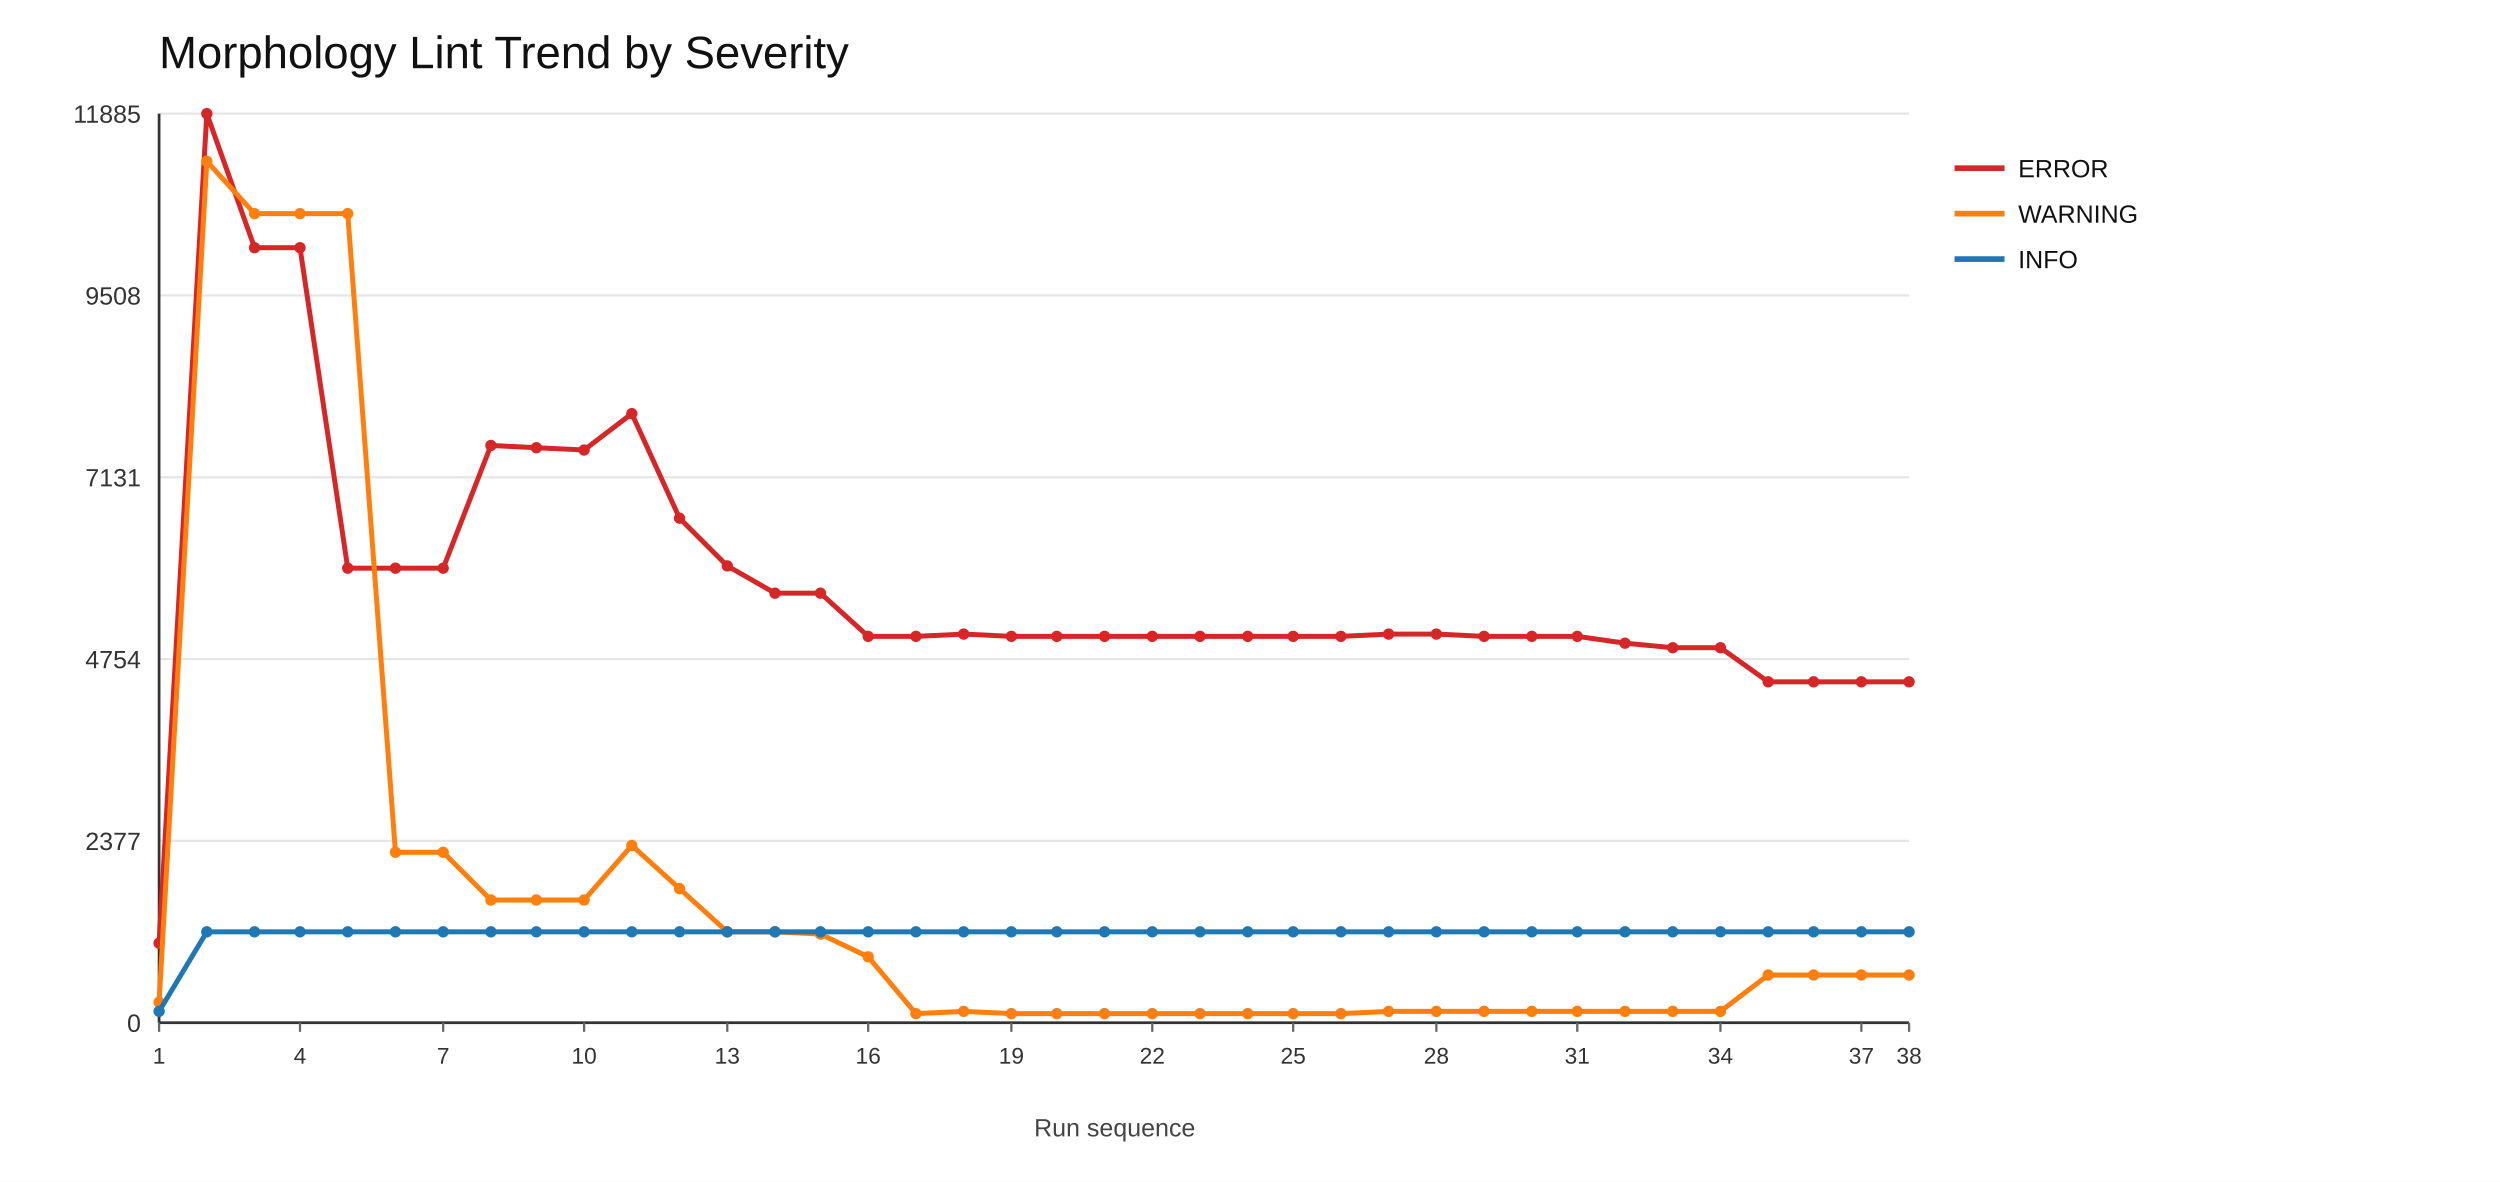
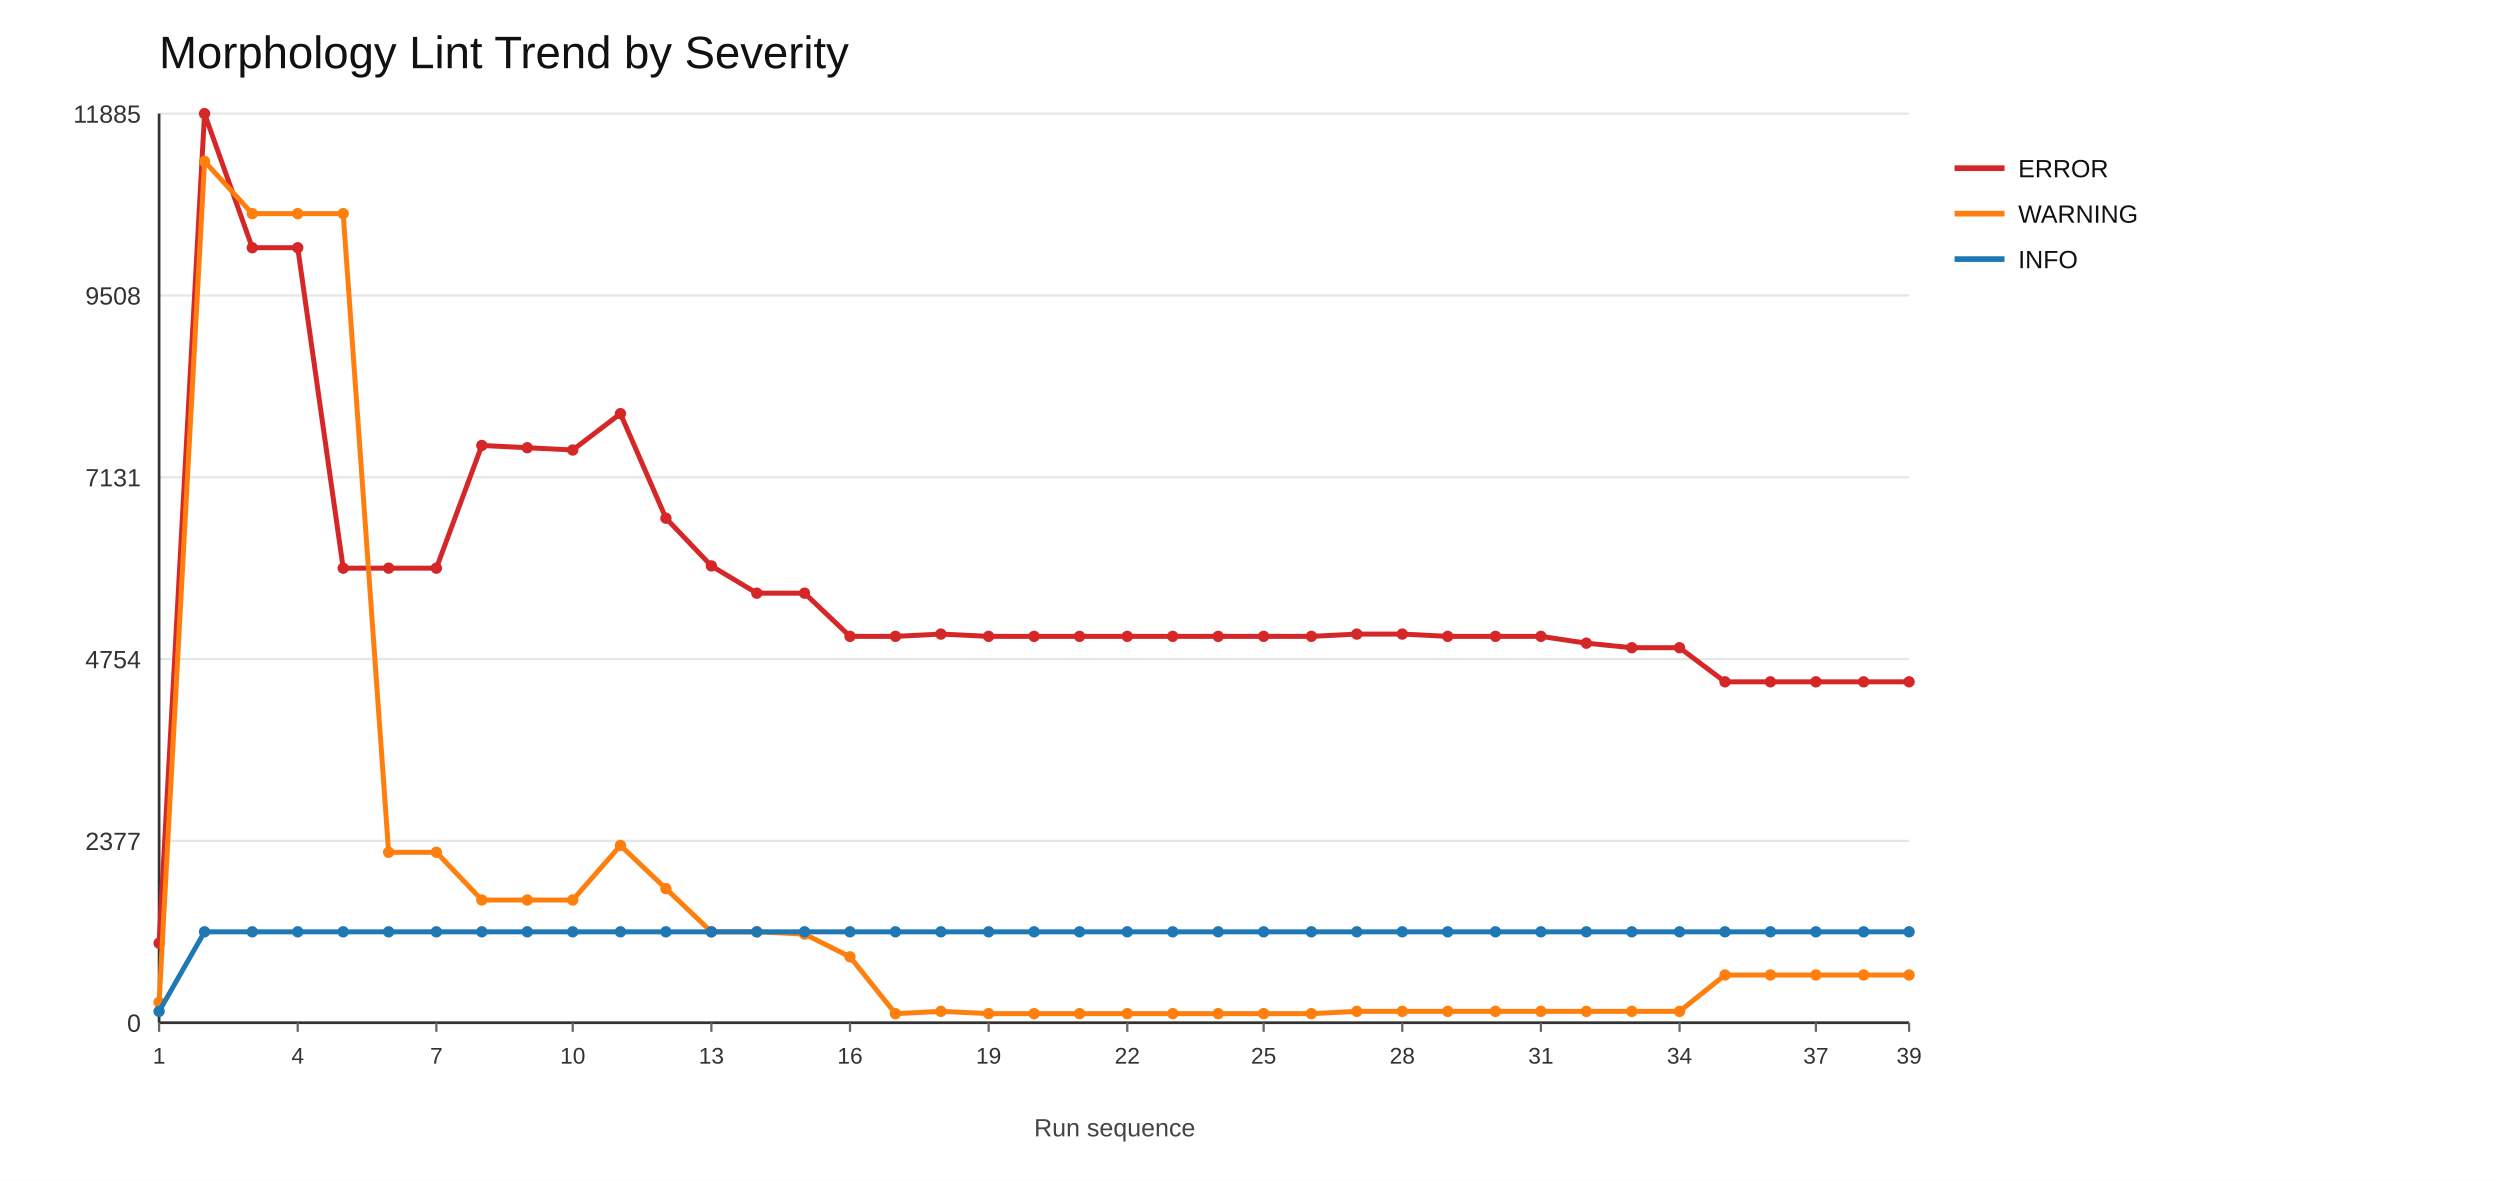
<svg xmlns="http://www.w3.org/2000/svg" width="1100" height="520">
  <rect x="0" y="0" width="1100" height="520" fill="#ffffff" />
  <text x="70" y="30" font-size="20" font-family="Arial" fill="#111">Morphology Lint Trend by Severity</text>
  <line x1="70" y1="450" x2="840" y2="450" stroke="#e6e6e6" stroke-width="1" />
  <text x="62" y="454" font-size="11" font-family="Arial" fill="#333" text-anchor="end">0</text>
  <line x1="70" y1="370" x2="840" y2="370" stroke="#e6e6e6" stroke-width="1" />
  <text x="62" y="374" font-size="11" font-family="Arial" fill="#333" text-anchor="end">2377</text>
  <line x1="70" y1="290" x2="840" y2="290" stroke="#e6e6e6" stroke-width="1" />
  <text x="62" y="294" font-size="11" font-family="Arial" fill="#333" text-anchor="end">4754</text>
  <line x1="70" y1="210" x2="840" y2="210" stroke="#e6e6e6" stroke-width="1" />
  <text x="62" y="214" font-size="11" font-family="Arial" fill="#333" text-anchor="end">7131</text>
  <line x1="70" y1="130" x2="840" y2="130" stroke="#e6e6e6" stroke-width="1" />
  <text x="62" y="134" font-size="11" font-family="Arial" fill="#333" text-anchor="end">9508</text>
  <line x1="70" y1="50" x2="840" y2="50" stroke="#e6e6e6" stroke-width="1" />
  <text x="62" y="54" font-size="11" font-family="Arial" fill="#333" text-anchor="end">11885</text>
  <line x1="70" y1="450" x2="840" y2="450" stroke="#333" stroke-width="1.2" />
  <line x1="70" y1="50" x2="70" y2="450" stroke="#333" stroke-width="1.2" />
  <line x1="70" y1="450" x2="70" y2="454" stroke="#666" stroke-width="1" />
  <text x="70" y="468" font-size="10" font-family="Arial" fill="#333" text-anchor="middle">1</text>
-   <line x1="132" y1="450" x2="132" y2="454" stroke="#666" stroke-width="1" />
-   <text x="132" y="468" font-size="10" font-family="Arial" fill="#333" text-anchor="middle">4</text>
-   <line x1="195" y1="450" x2="195" y2="454" stroke="#666" stroke-width="1" />
-   <text x="195" y="468" font-size="10" font-family="Arial" fill="#333" text-anchor="middle">7</text>
-   <line x1="257" y1="450" x2="257" y2="454" stroke="#666" stroke-width="1" />
-   <text x="257" y="468" font-size="10" font-family="Arial" fill="#333" text-anchor="middle">10</text>
-   <line x1="320" y1="450" x2="320" y2="454" stroke="#666" stroke-width="1" />
-   <text x="320" y="468" font-size="10" font-family="Arial" fill="#333" text-anchor="middle">13</text>
-   <line x1="382" y1="450" x2="382" y2="454" stroke="#666" stroke-width="1" />
-   <text x="382" y="468" font-size="10" font-family="Arial" fill="#333" text-anchor="middle">16</text>
-   <line x1="445" y1="450" x2="445" y2="454" stroke="#666" stroke-width="1" />
-   <text x="445" y="468" font-size="10" font-family="Arial" fill="#333" text-anchor="middle">19</text>
-   <line x1="507" y1="450" x2="507" y2="454" stroke="#666" stroke-width="1" />
-   <text x="507" y="468" font-size="10" font-family="Arial" fill="#333" text-anchor="middle">22</text>
-   <line x1="569" y1="450" x2="569" y2="454" stroke="#666" stroke-width="1" />
-   <text x="569" y="468" font-size="10" font-family="Arial" fill="#333" text-anchor="middle">25</text>
-   <line x1="632" y1="450" x2="632" y2="454" stroke="#666" stroke-width="1" />
-   <text x="632" y="468" font-size="10" font-family="Arial" fill="#333" text-anchor="middle">28</text>
-   <line x1="694" y1="450" x2="694" y2="454" stroke="#666" stroke-width="1" />
-   <text x="694" y="468" font-size="10" font-family="Arial" fill="#333" text-anchor="middle">31</text>
-   <line x1="757" y1="450" x2="757" y2="454" stroke="#666" stroke-width="1" />
-   <text x="757" y="468" font-size="10" font-family="Arial" fill="#333" text-anchor="middle">34</text>
-   <line x1="819" y1="450" x2="819" y2="454" stroke="#666" stroke-width="1" />
-   <text x="819" y="468" font-size="10" font-family="Arial" fill="#333" text-anchor="middle">37</text>
+   <line x1="131" y1="450" x2="131" y2="454" stroke="#666" stroke-width="1" />
+   <text x="131" y="468" font-size="10" font-family="Arial" fill="#333" text-anchor="middle">4</text>
+   <line x1="192" y1="450" x2="192" y2="454" stroke="#666" stroke-width="1" />
+   <text x="192" y="468" font-size="10" font-family="Arial" fill="#333" text-anchor="middle">7</text>
+   <line x1="252" y1="450" x2="252" y2="454" stroke="#666" stroke-width="1" />
+   <text x="252" y="468" font-size="10" font-family="Arial" fill="#333" text-anchor="middle">10</text>
+   <line x1="313" y1="450" x2="313" y2="454" stroke="#666" stroke-width="1" />
+   <text x="313" y="468" font-size="10" font-family="Arial" fill="#333" text-anchor="middle">13</text>
+   <line x1="374" y1="450" x2="374" y2="454" stroke="#666" stroke-width="1" />
+   <text x="374" y="468" font-size="10" font-family="Arial" fill="#333" text-anchor="middle">16</text>
+   <line x1="435" y1="450" x2="435" y2="454" stroke="#666" stroke-width="1" />
+   <text x="435" y="468" font-size="10" font-family="Arial" fill="#333" text-anchor="middle">19</text>
+   <line x1="496" y1="450" x2="496" y2="454" stroke="#666" stroke-width="1" />
+   <text x="496" y="468" font-size="10" font-family="Arial" fill="#333" text-anchor="middle">22</text>
+   <line x1="556" y1="450" x2="556" y2="454" stroke="#666" stroke-width="1" />
+   <text x="556" y="468" font-size="10" font-family="Arial" fill="#333" text-anchor="middle">25</text>
+   <line x1="617" y1="450" x2="617" y2="454" stroke="#666" stroke-width="1" />
+   <text x="617" y="468" font-size="10" font-family="Arial" fill="#333" text-anchor="middle">28</text>
+   <line x1="678" y1="450" x2="678" y2="454" stroke="#666" stroke-width="1" />
+   <text x="678" y="468" font-size="10" font-family="Arial" fill="#333" text-anchor="middle">31</text>
+   <line x1="739" y1="450" x2="739" y2="454" stroke="#666" stroke-width="1" />
+   <text x="739" y="468" font-size="10" font-family="Arial" fill="#333" text-anchor="middle">34</text>
+   <line x1="799" y1="450" x2="799" y2="454" stroke="#666" stroke-width="1" />
+   <text x="799" y="468" font-size="10" font-family="Arial" fill="#333" text-anchor="middle">37</text>
  <line x1="840" y1="450" x2="840" y2="454" stroke="#666" stroke-width="1" />
-   <text x="840" y="468" font-size="10" font-family="Arial" fill="#333" text-anchor="middle">38</text>
-   <polyline fill="none" stroke="#d62728" stroke-width="2.2" points="70,415 91,50 112,109 132,109 153,250 174,250 195,250 216,196 236,197 257,198 278,182 299,228 320,249 341,261 361,261 382,280 403,280 424,279 445,280 465,280 486,280 507,280 528,280 549,280 569,280 590,280 611,279 632,279 653,280 674,280 694,280 715,283 736,285 757,285 778,300 798,300 819,300 840,300" />
+   <text x="840" y="468" font-size="10" font-family="Arial" fill="#333" text-anchor="middle">39</text>
+   <polyline fill="none" stroke="#d62728" stroke-width="2.2" points="70,415 90,50 111,109 131,109 151,250 171,250 192,250 212,196 232,197 252,198 273,182 293,228 313,249 333,261 354,261 374,280 394,280 414,279 435,280 455,280 475,280 496,280 516,280 536,280 556,280 577,280 597,279 617,279 637,280 658,280 678,280 698,283 718,285 739,285 759,300 779,300 799,300 820,300 840,300" />
  <circle cx="70" cy="415" r="2.5" fill="#d62728" />
-   <circle cx="91" cy="50" r="2.5" fill="#d62728" />
-   <circle cx="112" cy="109" r="2.5" fill="#d62728" />
-   <circle cx="132" cy="109" r="2.5" fill="#d62728" />
-   <circle cx="153" cy="250" r="2.5" fill="#d62728" />
-   <circle cx="174" cy="250" r="2.5" fill="#d62728" />
-   <circle cx="195" cy="250" r="2.5" fill="#d62728" />
-   <circle cx="216" cy="196" r="2.5" fill="#d62728" />
-   <circle cx="236" cy="197" r="2.5" fill="#d62728" />
-   <circle cx="257" cy="198" r="2.5" fill="#d62728" />
-   <circle cx="278" cy="182" r="2.5" fill="#d62728" />
-   <circle cx="299" cy="228" r="2.5" fill="#d62728" />
-   <circle cx="320" cy="249" r="2.5" fill="#d62728" />
-   <circle cx="341" cy="261" r="2.5" fill="#d62728" />
-   <circle cx="361" cy="261" r="2.5" fill="#d62728" />
-   <circle cx="382" cy="280" r="2.5" fill="#d62728" />
-   <circle cx="403" cy="280" r="2.5" fill="#d62728" />
-   <circle cx="424" cy="279" r="2.5" fill="#d62728" />
-   <circle cx="445" cy="280" r="2.5" fill="#d62728" />
-   <circle cx="465" cy="280" r="2.5" fill="#d62728" />
-   <circle cx="486" cy="280" r="2.5" fill="#d62728" />
-   <circle cx="507" cy="280" r="2.5" fill="#d62728" />
-   <circle cx="528" cy="280" r="2.5" fill="#d62728" />
-   <circle cx="549" cy="280" r="2.5" fill="#d62728" />
-   <circle cx="569" cy="280" r="2.5" fill="#d62728" />
-   <circle cx="590" cy="280" r="2.5" fill="#d62728" />
-   <circle cx="611" cy="279" r="2.5" fill="#d62728" />
-   <circle cx="632" cy="279" r="2.5" fill="#d62728" />
-   <circle cx="653" cy="280" r="2.5" fill="#d62728" />
-   <circle cx="674" cy="280" r="2.5" fill="#d62728" />
-   <circle cx="694" cy="280" r="2.5" fill="#d62728" />
-   <circle cx="715" cy="283" r="2.5" fill="#d62728" />
-   <circle cx="736" cy="285" r="2.5" fill="#d62728" />
-   <circle cx="757" cy="285" r="2.5" fill="#d62728" />
-   <circle cx="778" cy="300" r="2.5" fill="#d62728" />
-   <circle cx="798" cy="300" r="2.5" fill="#d62728" />
-   <circle cx="819" cy="300" r="2.5" fill="#d62728" />
+   <circle cx="90" cy="50" r="2.5" fill="#d62728" />
+   <circle cx="111" cy="109" r="2.5" fill="#d62728" />
+   <circle cx="131" cy="109" r="2.5" fill="#d62728" />
+   <circle cx="151" cy="250" r="2.5" fill="#d62728" />
+   <circle cx="171" cy="250" r="2.5" fill="#d62728" />
+   <circle cx="192" cy="250" r="2.5" fill="#d62728" />
+   <circle cx="212" cy="196" r="2.5" fill="#d62728" />
+   <circle cx="232" cy="197" r="2.5" fill="#d62728" />
+   <circle cx="252" cy="198" r="2.5" fill="#d62728" />
+   <circle cx="273" cy="182" r="2.5" fill="#d62728" />
+   <circle cx="293" cy="228" r="2.5" fill="#d62728" />
+   <circle cx="313" cy="249" r="2.5" fill="#d62728" />
+   <circle cx="333" cy="261" r="2.5" fill="#d62728" />
+   <circle cx="354" cy="261" r="2.5" fill="#d62728" />
+   <circle cx="374" cy="280" r="2.5" fill="#d62728" />
+   <circle cx="394" cy="280" r="2.5" fill="#d62728" />
+   <circle cx="414" cy="279" r="2.5" fill="#d62728" />
+   <circle cx="435" cy="280" r="2.5" fill="#d62728" />
+   <circle cx="455" cy="280" r="2.5" fill="#d62728" />
+   <circle cx="475" cy="280" r="2.5" fill="#d62728" />
+   <circle cx="496" cy="280" r="2.5" fill="#d62728" />
+   <circle cx="516" cy="280" r="2.5" fill="#d62728" />
+   <circle cx="536" cy="280" r="2.5" fill="#d62728" />
+   <circle cx="556" cy="280" r="2.5" fill="#d62728" />
+   <circle cx="577" cy="280" r="2.5" fill="#d62728" />
+   <circle cx="597" cy="279" r="2.5" fill="#d62728" />
+   <circle cx="617" cy="279" r="2.5" fill="#d62728" />
+   <circle cx="637" cy="280" r="2.5" fill="#d62728" />
+   <circle cx="658" cy="280" r="2.5" fill="#d62728" />
+   <circle cx="678" cy="280" r="2.5" fill="#d62728" />
+   <circle cx="698" cy="283" r="2.5" fill="#d62728" />
+   <circle cx="718" cy="285" r="2.5" fill="#d62728" />
+   <circle cx="739" cy="285" r="2.5" fill="#d62728" />
+   <circle cx="759" cy="300" r="2.5" fill="#d62728" />
+   <circle cx="779" cy="300" r="2.5" fill="#d62728" />
+   <circle cx="799" cy="300" r="2.5" fill="#d62728" />
+   <circle cx="820" cy="300" r="2.5" fill="#d62728" />
  <circle cx="840" cy="300" r="2.5" fill="#d62728" />
  <line x1="860" y1="74" x2="882" y2="74" stroke="#d62728" stroke-width="2.5" />
  <text x="888" y="78" font-size="11" font-family="Arial" fill="#111">ERROR</text>
-   <polyline fill="none" stroke="#ff7f0e" stroke-width="2.2" points="70,441 91,71 112,94 132,94 153,94 174,375 195,375 216,396 236,396 257,396 278,372 299,391 320,410 341,410 361,411 382,421 403,446 424,445 445,446 465,446 486,446 507,446 528,446 549,446 569,446 590,446 611,445 632,445 653,445 674,445 694,445 715,445 736,445 757,445 778,429 798,429 819,429 840,429" />
+   <polyline fill="none" stroke="#ff7f0e" stroke-width="2.2" points="70,441 90,71 111,94 131,94 151,94 171,375 192,375 212,396 232,396 252,396 273,372 293,391 313,410 333,410 354,411 374,421 394,446 414,445 435,446 455,446 475,446 496,446 516,446 536,446 556,446 577,446 597,445 617,445 637,445 658,445 678,445 698,445 718,445 739,445 759,429 779,429 799,429 820,429 840,429" />
  <circle cx="70" cy="441" r="2.5" fill="#ff7f0e" />
-   <circle cx="91" cy="71" r="2.5" fill="#ff7f0e" />
-   <circle cx="112" cy="94" r="2.5" fill="#ff7f0e" />
-   <circle cx="132" cy="94" r="2.5" fill="#ff7f0e" />
-   <circle cx="153" cy="94" r="2.5" fill="#ff7f0e" />
-   <circle cx="174" cy="375" r="2.5" fill="#ff7f0e" />
-   <circle cx="195" cy="375" r="2.5" fill="#ff7f0e" />
-   <circle cx="216" cy="396" r="2.5" fill="#ff7f0e" />
-   <circle cx="236" cy="396" r="2.5" fill="#ff7f0e" />
-   <circle cx="257" cy="396" r="2.5" fill="#ff7f0e" />
-   <circle cx="278" cy="372" r="2.5" fill="#ff7f0e" />
-   <circle cx="299" cy="391" r="2.5" fill="#ff7f0e" />
-   <circle cx="320" cy="410" r="2.5" fill="#ff7f0e" />
-   <circle cx="341" cy="410" r="2.5" fill="#ff7f0e" />
-   <circle cx="361" cy="411" r="2.5" fill="#ff7f0e" />
-   <circle cx="382" cy="421" r="2.5" fill="#ff7f0e" />
-   <circle cx="403" cy="446" r="2.5" fill="#ff7f0e" />
-   <circle cx="424" cy="445" r="2.5" fill="#ff7f0e" />
-   <circle cx="445" cy="446" r="2.5" fill="#ff7f0e" />
-   <circle cx="465" cy="446" r="2.5" fill="#ff7f0e" />
-   <circle cx="486" cy="446" r="2.5" fill="#ff7f0e" />
-   <circle cx="507" cy="446" r="2.5" fill="#ff7f0e" />
-   <circle cx="528" cy="446" r="2.5" fill="#ff7f0e" />
-   <circle cx="549" cy="446" r="2.5" fill="#ff7f0e" />
-   <circle cx="569" cy="446" r="2.5" fill="#ff7f0e" />
-   <circle cx="590" cy="446" r="2.5" fill="#ff7f0e" />
-   <circle cx="611" cy="445" r="2.5" fill="#ff7f0e" />
-   <circle cx="632" cy="445" r="2.5" fill="#ff7f0e" />
-   <circle cx="653" cy="445" r="2.5" fill="#ff7f0e" />
-   <circle cx="674" cy="445" r="2.5" fill="#ff7f0e" />
-   <circle cx="694" cy="445" r="2.5" fill="#ff7f0e" />
-   <circle cx="715" cy="445" r="2.5" fill="#ff7f0e" />
-   <circle cx="736" cy="445" r="2.5" fill="#ff7f0e" />
-   <circle cx="757" cy="445" r="2.5" fill="#ff7f0e" />
-   <circle cx="778" cy="429" r="2.5" fill="#ff7f0e" />
-   <circle cx="798" cy="429" r="2.5" fill="#ff7f0e" />
-   <circle cx="819" cy="429" r="2.5" fill="#ff7f0e" />
+   <circle cx="90" cy="71" r="2.5" fill="#ff7f0e" />
+   <circle cx="111" cy="94" r="2.5" fill="#ff7f0e" />
+   <circle cx="131" cy="94" r="2.5" fill="#ff7f0e" />
+   <circle cx="151" cy="94" r="2.5" fill="#ff7f0e" />
+   <circle cx="171" cy="375" r="2.5" fill="#ff7f0e" />
+   <circle cx="192" cy="375" r="2.5" fill="#ff7f0e" />
+   <circle cx="212" cy="396" r="2.5" fill="#ff7f0e" />
+   <circle cx="232" cy="396" r="2.5" fill="#ff7f0e" />
+   <circle cx="252" cy="396" r="2.5" fill="#ff7f0e" />
+   <circle cx="273" cy="372" r="2.5" fill="#ff7f0e" />
+   <circle cx="293" cy="391" r="2.5" fill="#ff7f0e" />
+   <circle cx="313" cy="410" r="2.5" fill="#ff7f0e" />
+   <circle cx="333" cy="410" r="2.5" fill="#ff7f0e" />
+   <circle cx="354" cy="411" r="2.5" fill="#ff7f0e" />
+   <circle cx="374" cy="421" r="2.5" fill="#ff7f0e" />
+   <circle cx="394" cy="446" r="2.5" fill="#ff7f0e" />
+   <circle cx="414" cy="445" r="2.5" fill="#ff7f0e" />
+   <circle cx="435" cy="446" r="2.5" fill="#ff7f0e" />
+   <circle cx="455" cy="446" r="2.5" fill="#ff7f0e" />
+   <circle cx="475" cy="446" r="2.5" fill="#ff7f0e" />
+   <circle cx="496" cy="446" r="2.5" fill="#ff7f0e" />
+   <circle cx="516" cy="446" r="2.5" fill="#ff7f0e" />
+   <circle cx="536" cy="446" r="2.5" fill="#ff7f0e" />
+   <circle cx="556" cy="446" r="2.5" fill="#ff7f0e" />
+   <circle cx="577" cy="446" r="2.5" fill="#ff7f0e" />
+   <circle cx="597" cy="445" r="2.5" fill="#ff7f0e" />
+   <circle cx="617" cy="445" r="2.5" fill="#ff7f0e" />
+   <circle cx="637" cy="445" r="2.5" fill="#ff7f0e" />
+   <circle cx="658" cy="445" r="2.5" fill="#ff7f0e" />
+   <circle cx="678" cy="445" r="2.5" fill="#ff7f0e" />
+   <circle cx="698" cy="445" r="2.5" fill="#ff7f0e" />
+   <circle cx="718" cy="445" r="2.5" fill="#ff7f0e" />
+   <circle cx="739" cy="445" r="2.5" fill="#ff7f0e" />
+   <circle cx="759" cy="429" r="2.5" fill="#ff7f0e" />
+   <circle cx="779" cy="429" r="2.5" fill="#ff7f0e" />
+   <circle cx="799" cy="429" r="2.5" fill="#ff7f0e" />
+   <circle cx="820" cy="429" r="2.5" fill="#ff7f0e" />
  <circle cx="840" cy="429" r="2.5" fill="#ff7f0e" />
  <line x1="860" y1="94" x2="882" y2="94" stroke="#ff7f0e" stroke-width="2.5" />
  <text x="888" y="98" font-size="11" font-family="Arial" fill="#111">WARNING</text>
-   <polyline fill="none" stroke="#1f77b4" stroke-width="2.2" points="70,445 91,410 112,410 132,410 153,410 174,410 195,410 216,410 236,410 257,410 278,410 299,410 320,410 341,410 361,410 382,410 403,410 424,410 445,410 465,410 486,410 507,410 528,410 549,410 569,410 590,410 611,410 632,410 653,410 674,410 694,410 715,410 736,410 757,410 778,410 798,410 819,410 840,410" />
+   <polyline fill="none" stroke="#1f77b4" stroke-width="2.2" points="70,445 90,410 111,410 131,410 151,410 171,410 192,410 212,410 232,410 252,410 273,410 293,410 313,410 333,410 354,410 374,410 394,410 414,410 435,410 455,410 475,410 496,410 516,410 536,410 556,410 577,410 597,410 617,410 637,410 658,410 678,410 698,410 718,410 739,410 759,410 779,410 799,410 820,410 840,410" />
  <circle cx="70" cy="445" r="2.5" fill="#1f77b4" />
-   <circle cx="91" cy="410" r="2.5" fill="#1f77b4" />
-   <circle cx="112" cy="410" r="2.5" fill="#1f77b4" />
-   <circle cx="132" cy="410" r="2.5" fill="#1f77b4" />
-   <circle cx="153" cy="410" r="2.5" fill="#1f77b4" />
-   <circle cx="174" cy="410" r="2.5" fill="#1f77b4" />
-   <circle cx="195" cy="410" r="2.5" fill="#1f77b4" />
-   <circle cx="216" cy="410" r="2.5" fill="#1f77b4" />
-   <circle cx="236" cy="410" r="2.5" fill="#1f77b4" />
-   <circle cx="257" cy="410" r="2.5" fill="#1f77b4" />
-   <circle cx="278" cy="410" r="2.5" fill="#1f77b4" />
-   <circle cx="299" cy="410" r="2.5" fill="#1f77b4" />
-   <circle cx="320" cy="410" r="2.5" fill="#1f77b4" />
-   <circle cx="341" cy="410" r="2.5" fill="#1f77b4" />
-   <circle cx="361" cy="410" r="2.5" fill="#1f77b4" />
-   <circle cx="382" cy="410" r="2.5" fill="#1f77b4" />
-   <circle cx="403" cy="410" r="2.5" fill="#1f77b4" />
-   <circle cx="424" cy="410" r="2.5" fill="#1f77b4" />
-   <circle cx="445" cy="410" r="2.5" fill="#1f77b4" />
-   <circle cx="465" cy="410" r="2.5" fill="#1f77b4" />
-   <circle cx="486" cy="410" r="2.5" fill="#1f77b4" />
-   <circle cx="507" cy="410" r="2.5" fill="#1f77b4" />
-   <circle cx="528" cy="410" r="2.5" fill="#1f77b4" />
-   <circle cx="549" cy="410" r="2.5" fill="#1f77b4" />
-   <circle cx="569" cy="410" r="2.5" fill="#1f77b4" />
-   <circle cx="590" cy="410" r="2.5" fill="#1f77b4" />
-   <circle cx="611" cy="410" r="2.5" fill="#1f77b4" />
-   <circle cx="632" cy="410" r="2.5" fill="#1f77b4" />
-   <circle cx="653" cy="410" r="2.5" fill="#1f77b4" />
-   <circle cx="674" cy="410" r="2.5" fill="#1f77b4" />
-   <circle cx="694" cy="410" r="2.5" fill="#1f77b4" />
-   <circle cx="715" cy="410" r="2.5" fill="#1f77b4" />
-   <circle cx="736" cy="410" r="2.5" fill="#1f77b4" />
-   <circle cx="757" cy="410" r="2.5" fill="#1f77b4" />
-   <circle cx="778" cy="410" r="2.5" fill="#1f77b4" />
-   <circle cx="798" cy="410" r="2.5" fill="#1f77b4" />
-   <circle cx="819" cy="410" r="2.5" fill="#1f77b4" />
+   <circle cx="90" cy="410" r="2.5" fill="#1f77b4" />
+   <circle cx="111" cy="410" r="2.5" fill="#1f77b4" />
+   <circle cx="131" cy="410" r="2.5" fill="#1f77b4" />
+   <circle cx="151" cy="410" r="2.5" fill="#1f77b4" />
+   <circle cx="171" cy="410" r="2.5" fill="#1f77b4" />
+   <circle cx="192" cy="410" r="2.5" fill="#1f77b4" />
+   <circle cx="212" cy="410" r="2.5" fill="#1f77b4" />
+   <circle cx="232" cy="410" r="2.5" fill="#1f77b4" />
+   <circle cx="252" cy="410" r="2.5" fill="#1f77b4" />
+   <circle cx="273" cy="410" r="2.5" fill="#1f77b4" />
+   <circle cx="293" cy="410" r="2.5" fill="#1f77b4" />
+   <circle cx="313" cy="410" r="2.5" fill="#1f77b4" />
+   <circle cx="333" cy="410" r="2.5" fill="#1f77b4" />
+   <circle cx="354" cy="410" r="2.5" fill="#1f77b4" />
+   <circle cx="374" cy="410" r="2.5" fill="#1f77b4" />
+   <circle cx="394" cy="410" r="2.5" fill="#1f77b4" />
+   <circle cx="414" cy="410" r="2.5" fill="#1f77b4" />
+   <circle cx="435" cy="410" r="2.5" fill="#1f77b4" />
+   <circle cx="455" cy="410" r="2.5" fill="#1f77b4" />
+   <circle cx="475" cy="410" r="2.5" fill="#1f77b4" />
+   <circle cx="496" cy="410" r="2.5" fill="#1f77b4" />
+   <circle cx="516" cy="410" r="2.5" fill="#1f77b4" />
+   <circle cx="536" cy="410" r="2.5" fill="#1f77b4" />
+   <circle cx="556" cy="410" r="2.5" fill="#1f77b4" />
+   <circle cx="577" cy="410" r="2.5" fill="#1f77b4" />
+   <circle cx="597" cy="410" r="2.5" fill="#1f77b4" />
+   <circle cx="617" cy="410" r="2.5" fill="#1f77b4" />
+   <circle cx="637" cy="410" r="2.5" fill="#1f77b4" />
+   <circle cx="658" cy="410" r="2.5" fill="#1f77b4" />
+   <circle cx="678" cy="410" r="2.5" fill="#1f77b4" />
+   <circle cx="698" cy="410" r="2.5" fill="#1f77b4" />
+   <circle cx="718" cy="410" r="2.5" fill="#1f77b4" />
+   <circle cx="739" cy="410" r="2.5" fill="#1f77b4" />
+   <circle cx="759" cy="410" r="2.5" fill="#1f77b4" />
+   <circle cx="779" cy="410" r="2.5" fill="#1f77b4" />
+   <circle cx="799" cy="410" r="2.5" fill="#1f77b4" />
+   <circle cx="820" cy="410" r="2.5" fill="#1f77b4" />
  <circle cx="840" cy="410" r="2.5" fill="#1f77b4" />
  <line x1="860" y1="114" x2="882" y2="114" stroke="#1f77b4" stroke-width="2.5" />
  <text x="888" y="118" font-size="11" font-family="Arial" fill="#111">INFO</text>
  <text x="455" y="500" font-size="11" font-family="Arial" fill="#444">Run sequence</text>
</svg>
